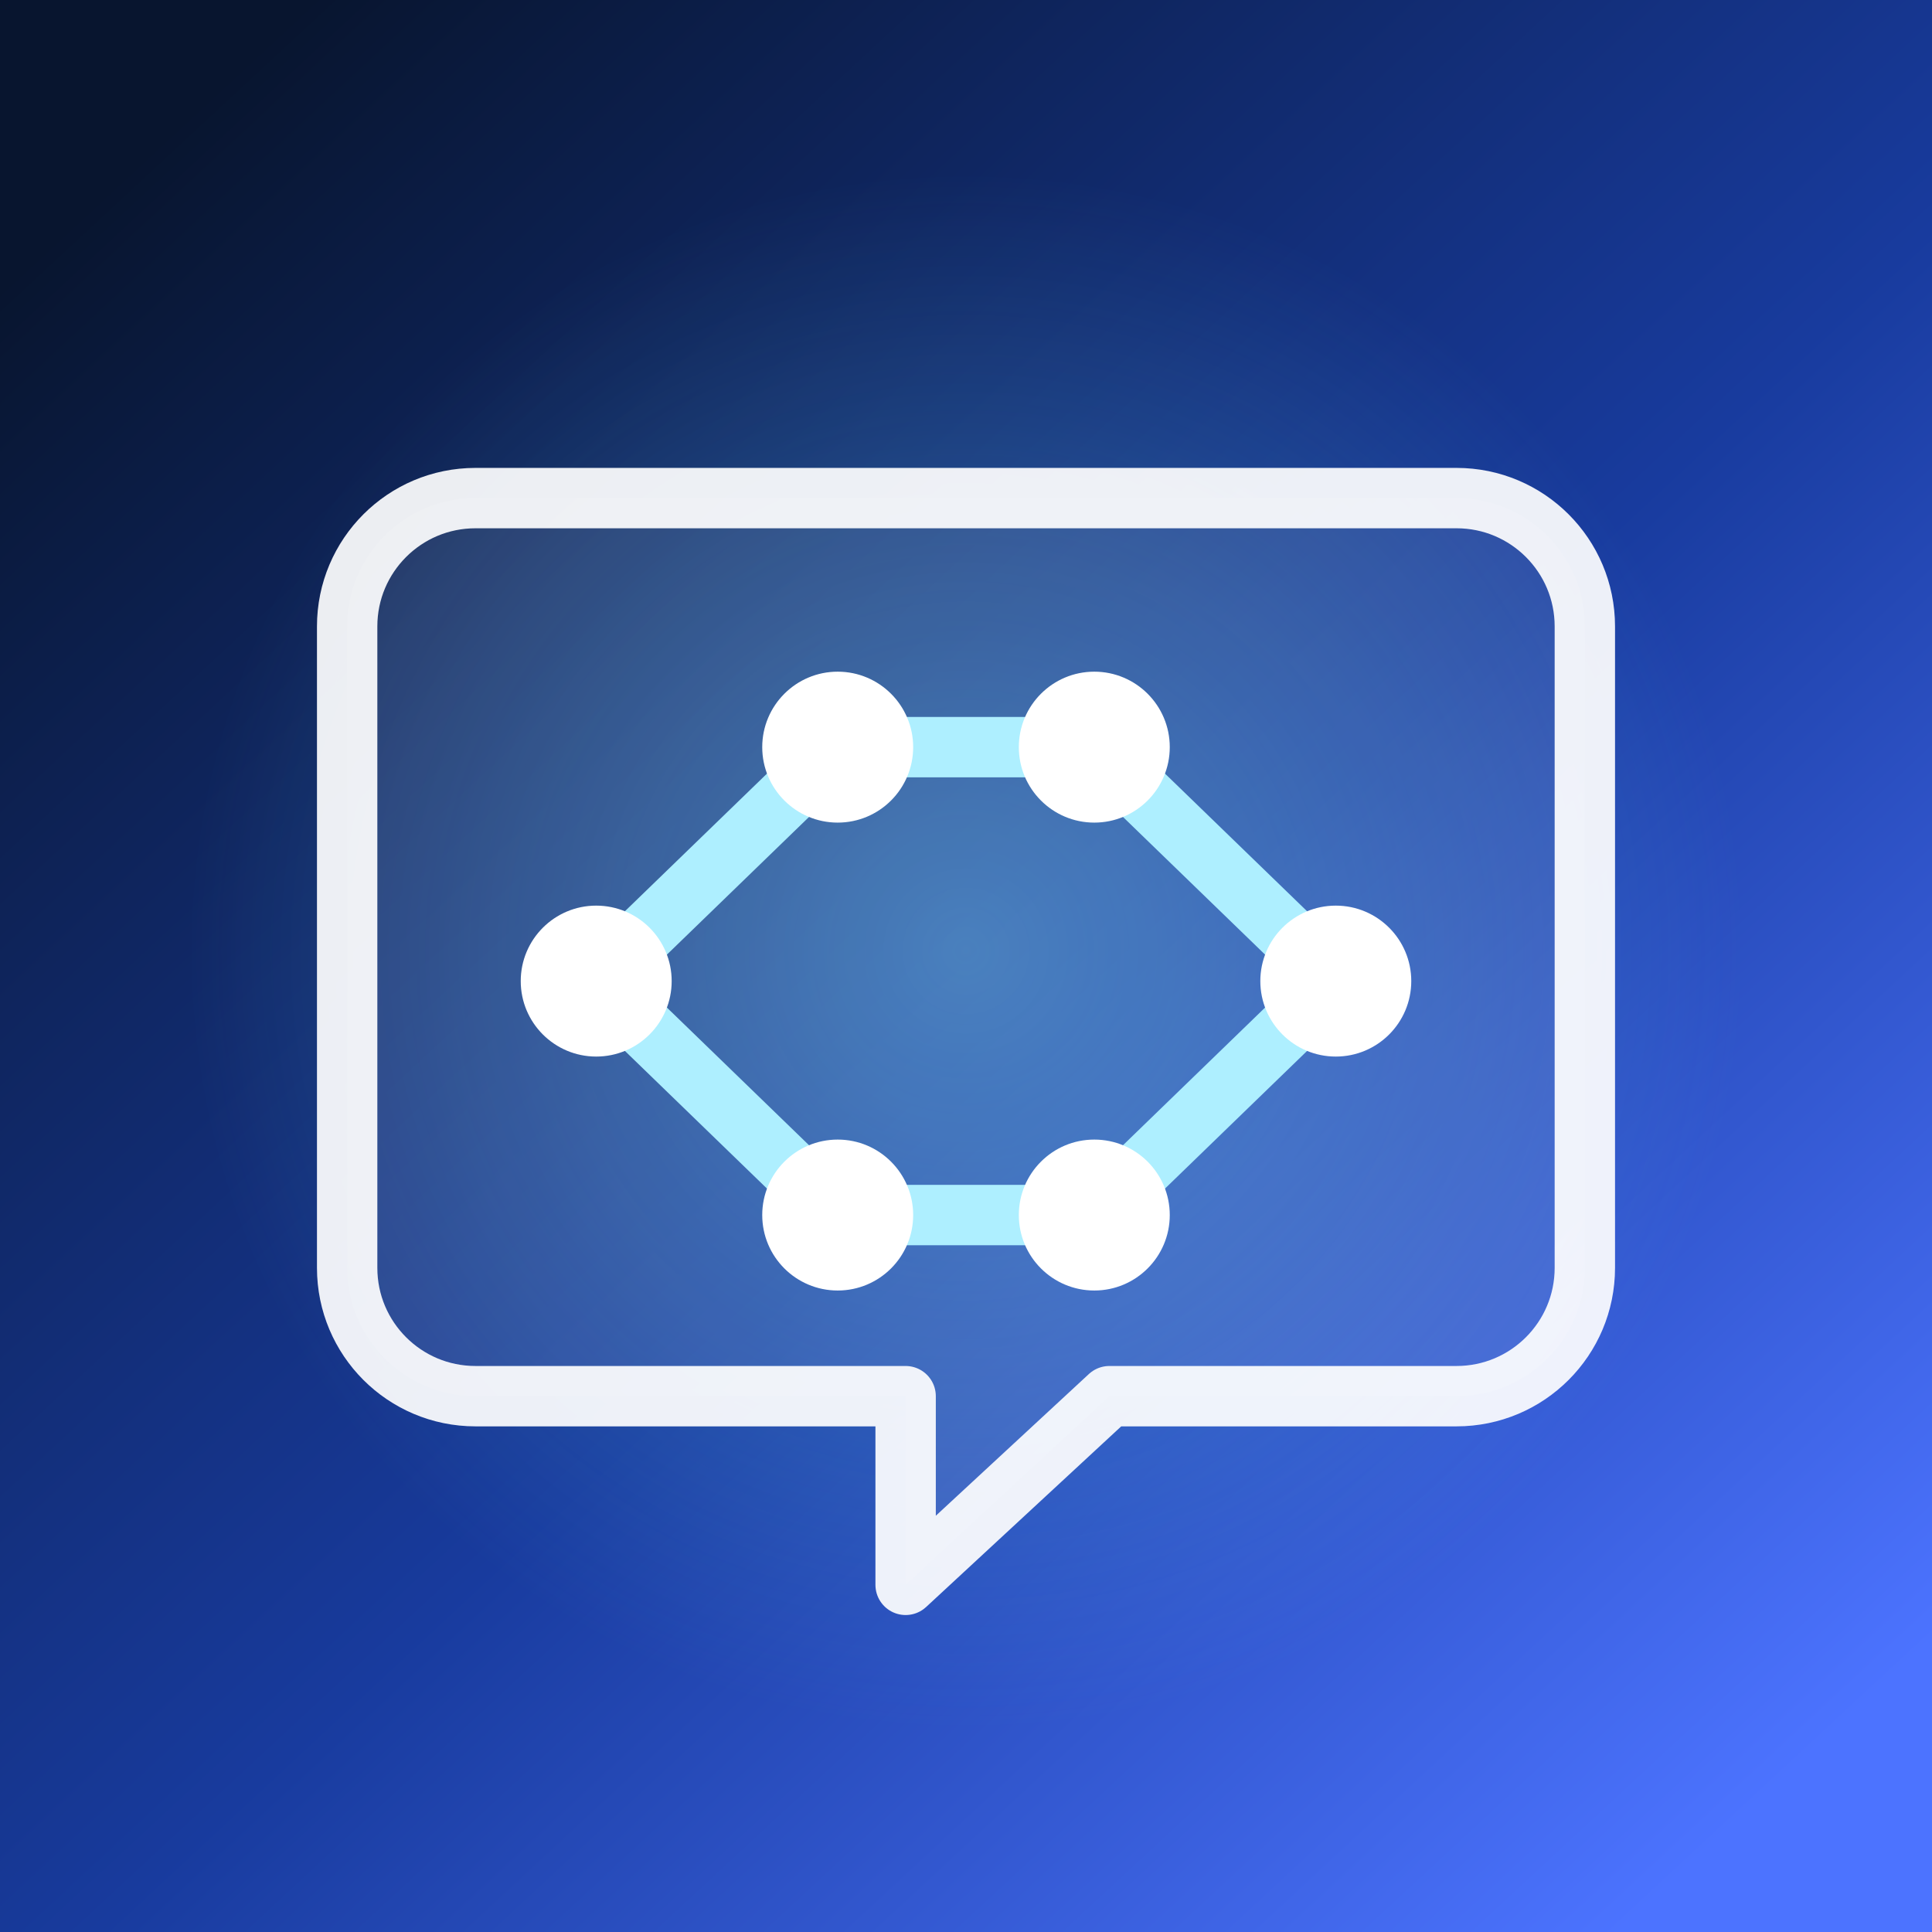
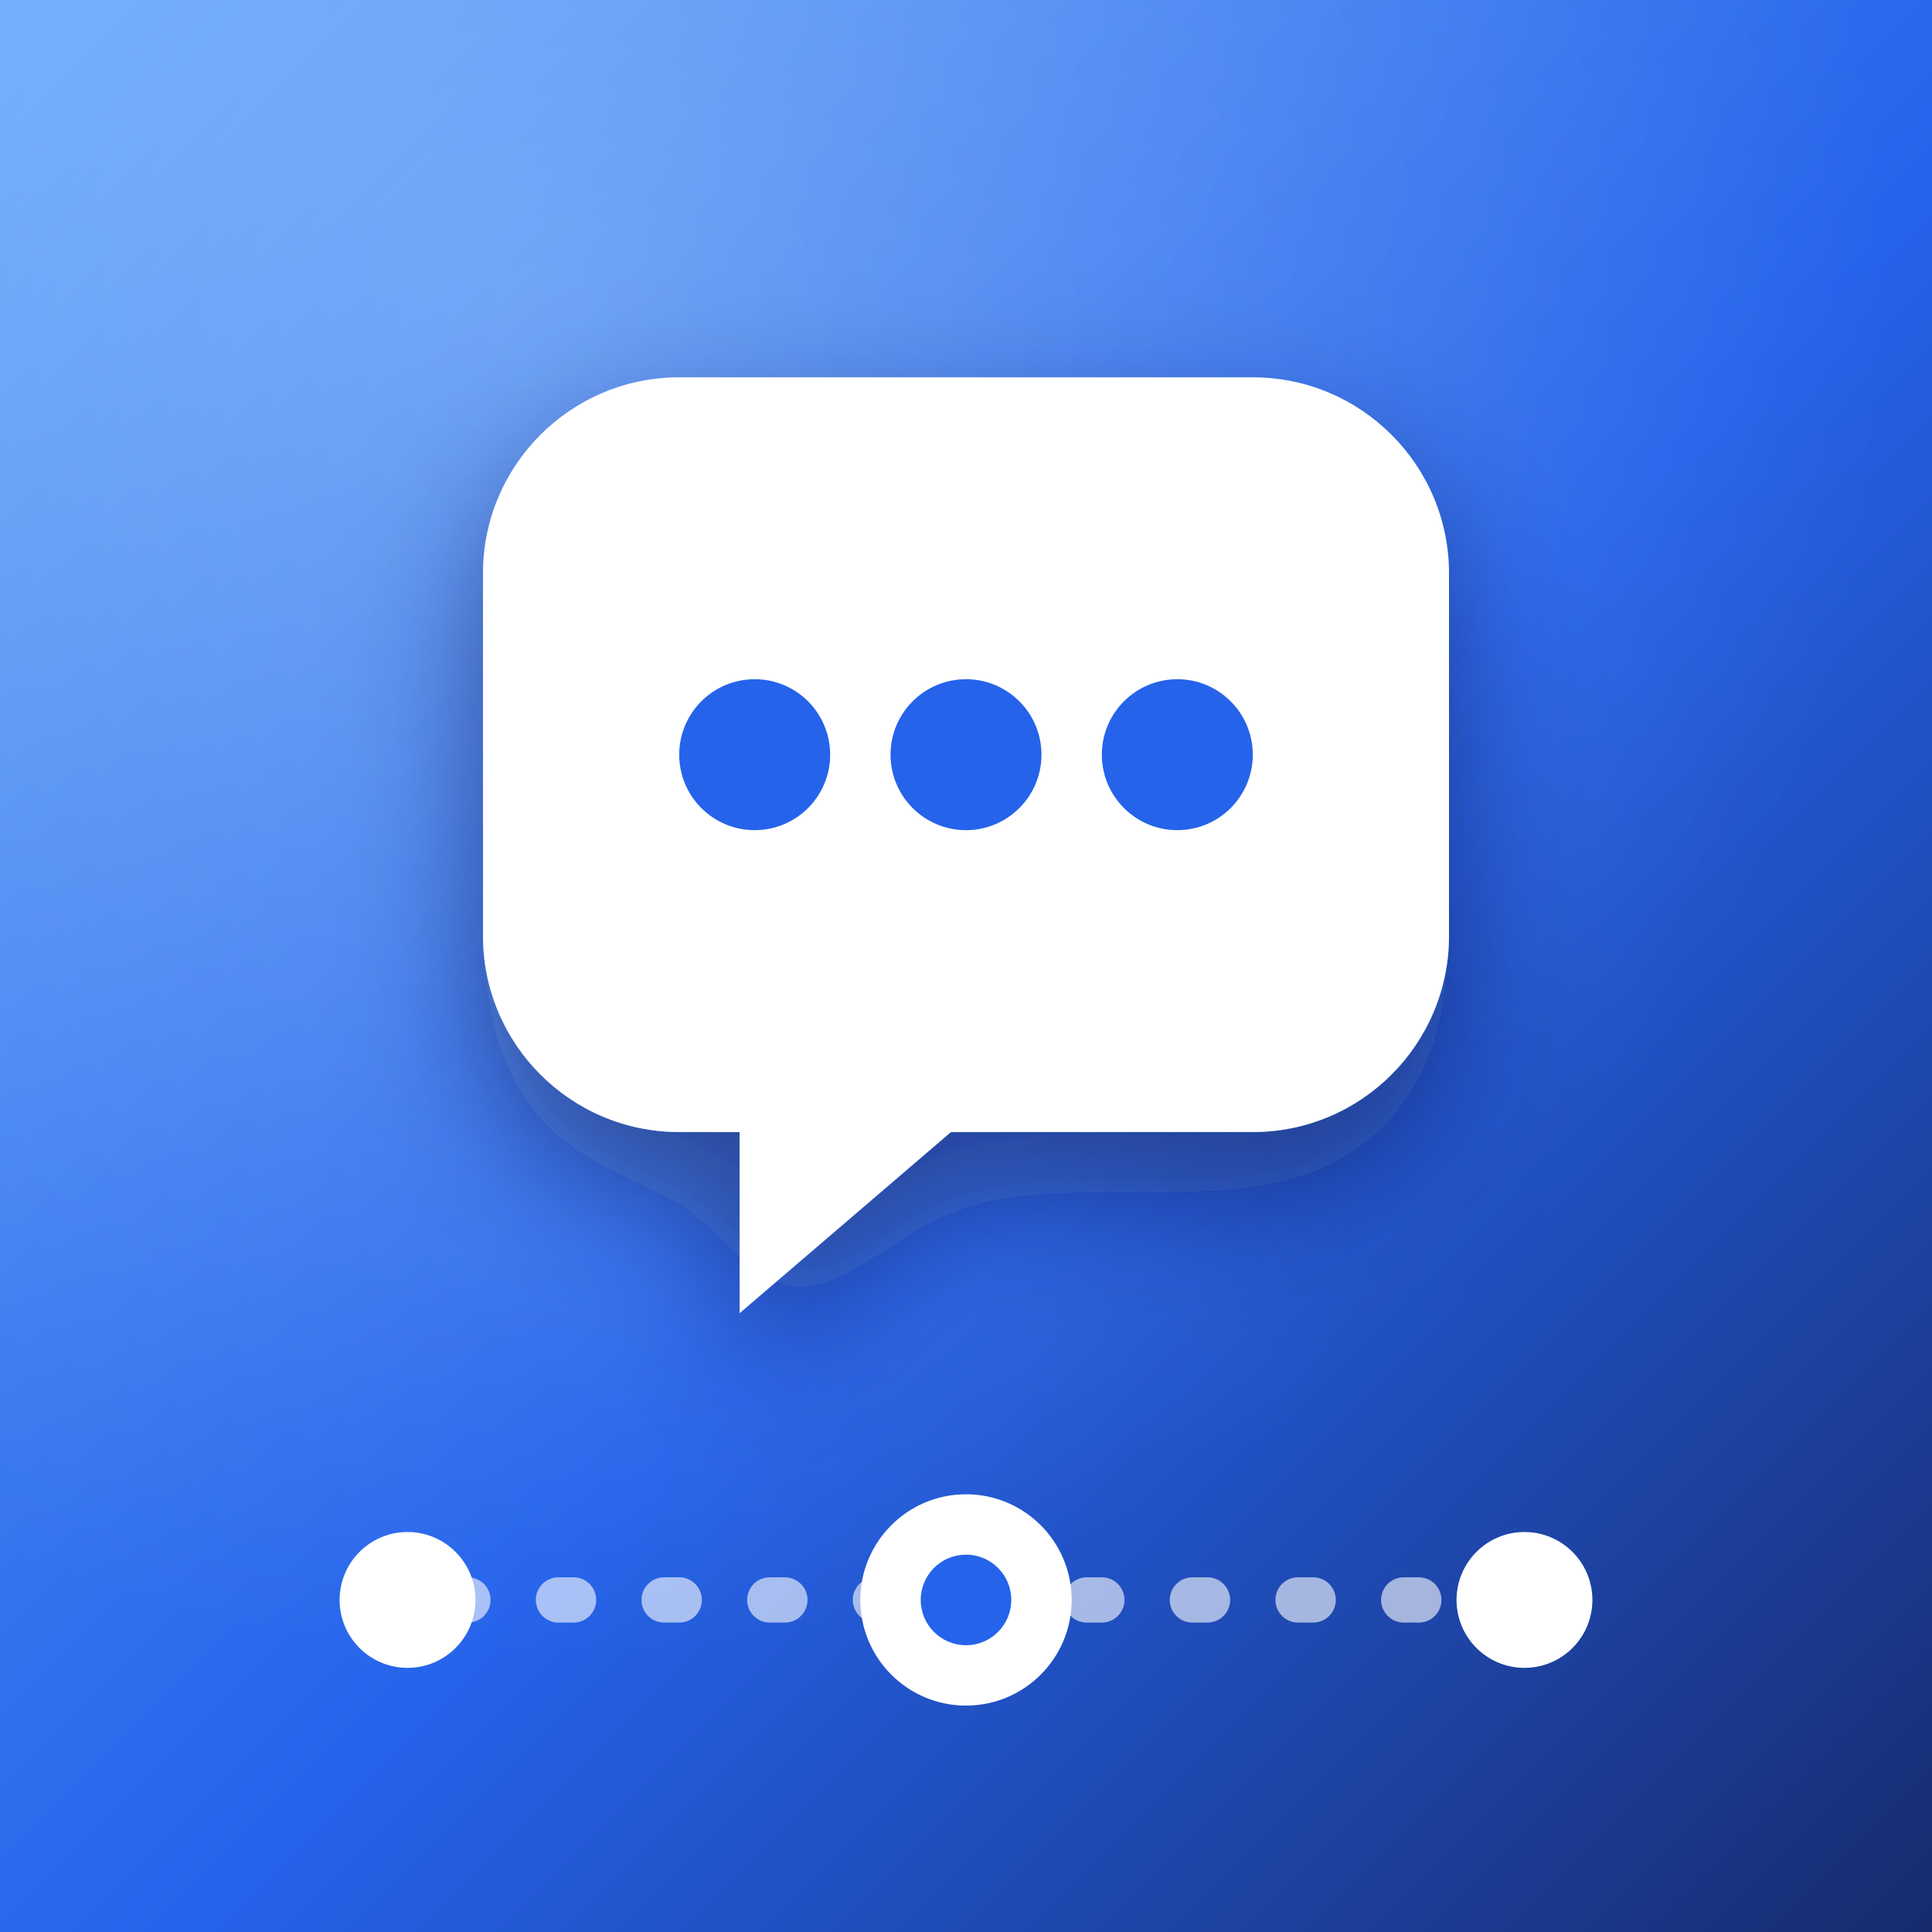
<svg xmlns="http://www.w3.org/2000/svg" width="256" height="256" viewBox="0 0 256 256" role="img" aria-label="SimpleX SMP Relay">
  <defs>
-     <linearGradient id="smp-bg" x1="24" y1="16" x2="232" y2="240" gradientUnits="userSpaceOnUse">
-       <stop stop-color="#08152F" />
-       <stop offset="0.55" stop-color="#183B9E" />
-       <stop offset="1" stop-color="#4C73FF" />
+     <linearGradient id="smp-bg" x1="0" y1="0" x2="256" y2="256" gradientUnits="userSpaceOnUse">
+       <stop stop-color="#60A5FA" />
+       <stop offset="0.55" stop-color="#2563EB" />
+       <stop offset="1" stop-color="#172B6E" />
    </linearGradient>
-     <radialGradient id="smp-glow" cx="0" cy="0" r="1" gradientTransform="translate(128 126) rotate(90) scale(104)" gradientUnits="userSpaceOnUse">
-       <stop stop-color="#78E8FF" stop-opacity="0.34" />
-       <stop offset="1" stop-color="#78E8FF" stop-opacity="0" />
+     <radialGradient id="smp-hi" cx="70" cy="40" r="180" gradientUnits="userSpaceOnUse">
+       <stop stop-color="#FFFFFF" stop-opacity="0.22" />
+       <stop offset="1" stop-color="#FFFFFF" stop-opacity="0" />
    </radialGradient>
+     <filter id="smp-shadow" x="-20%" y="-20%" width="140%" height="160%">
+       <feDropShadow dx="0" dy="8" stdDeviation="9" flood-color="#0B1640" flood-opacity="0.5" />
+     </filter>
  </defs>
  <rect width="256" height="256" fill="url(#smp-bg)" />
-   <rect width="256" height="256" fill="url(#smp-glow)" />
-   <path d="M63 66h130a17 17 0 0 1 17 17v85a17 17 0 0 1-17 17h-46l-27 25v-25H63a17 17 0 0 1-17-17V83a17 17 0 0 1 17-17Z" fill="#FFFFFF" fill-opacity="0.09" stroke="#FFFFFF" stroke-opacity="0.92" stroke-width="8" stroke-linejoin="round" />
-   <path d="M79 130 111 99m34 0 32 31m-98 0 32 31m34 0 32-31M111 99h34m-34 62h34" fill="none" stroke="#AEEFFF" stroke-width="8" stroke-linecap="round" />
-   <circle cx="79" cy="130" r="10" fill="#FFFFFF" />
-   <circle cx="177" cy="130" r="10" fill="#FFFFFF" />
-   <circle cx="111" cy="99" r="10" fill="#FFFFFF" />
-   <circle cx="145" cy="99" r="10" fill="#FFFFFF" />
-   <circle cx="111" cy="161" r="10" fill="#FFFFFF" />
-   <circle cx="145" cy="161" r="10" fill="#FFFFFF" />
+   <rect width="256" height="256" fill="url(#smp-hi)" />
+   <path d="M60 212h136" stroke="#FFFFFF" stroke-opacity="0.6" stroke-width="6" stroke-linecap="round" stroke-dasharray="2 12" />
+   <circle cx="54" cy="212" r="9" fill="#FFFFFF" />
+   <circle cx="202" cy="212" r="9" fill="#FFFFFF" />
+   <circle cx="128" cy="212" r="14" fill="#FFFFFF" />
+   <circle cx="128" cy="212" r="6" fill="#2563EB" />
+   <path filter="url(#smp-shadow)" fill="#FFFFFF" d="M90 50h76a26 26 0 0 1 26 26v48a26 26 0 0 1-26 26h-40l-28 24v-24h-8a26 26 0 0 1-26-26V76a26 26 0 0 1 26-26Z" />
+   <g fill="#2563EB">
+     <circle cx="100" cy="100" r="10" />
+     <circle cx="128" cy="100" r="10" />
+     <circle cx="156" cy="100" r="10" />
+   </g>
</svg>
